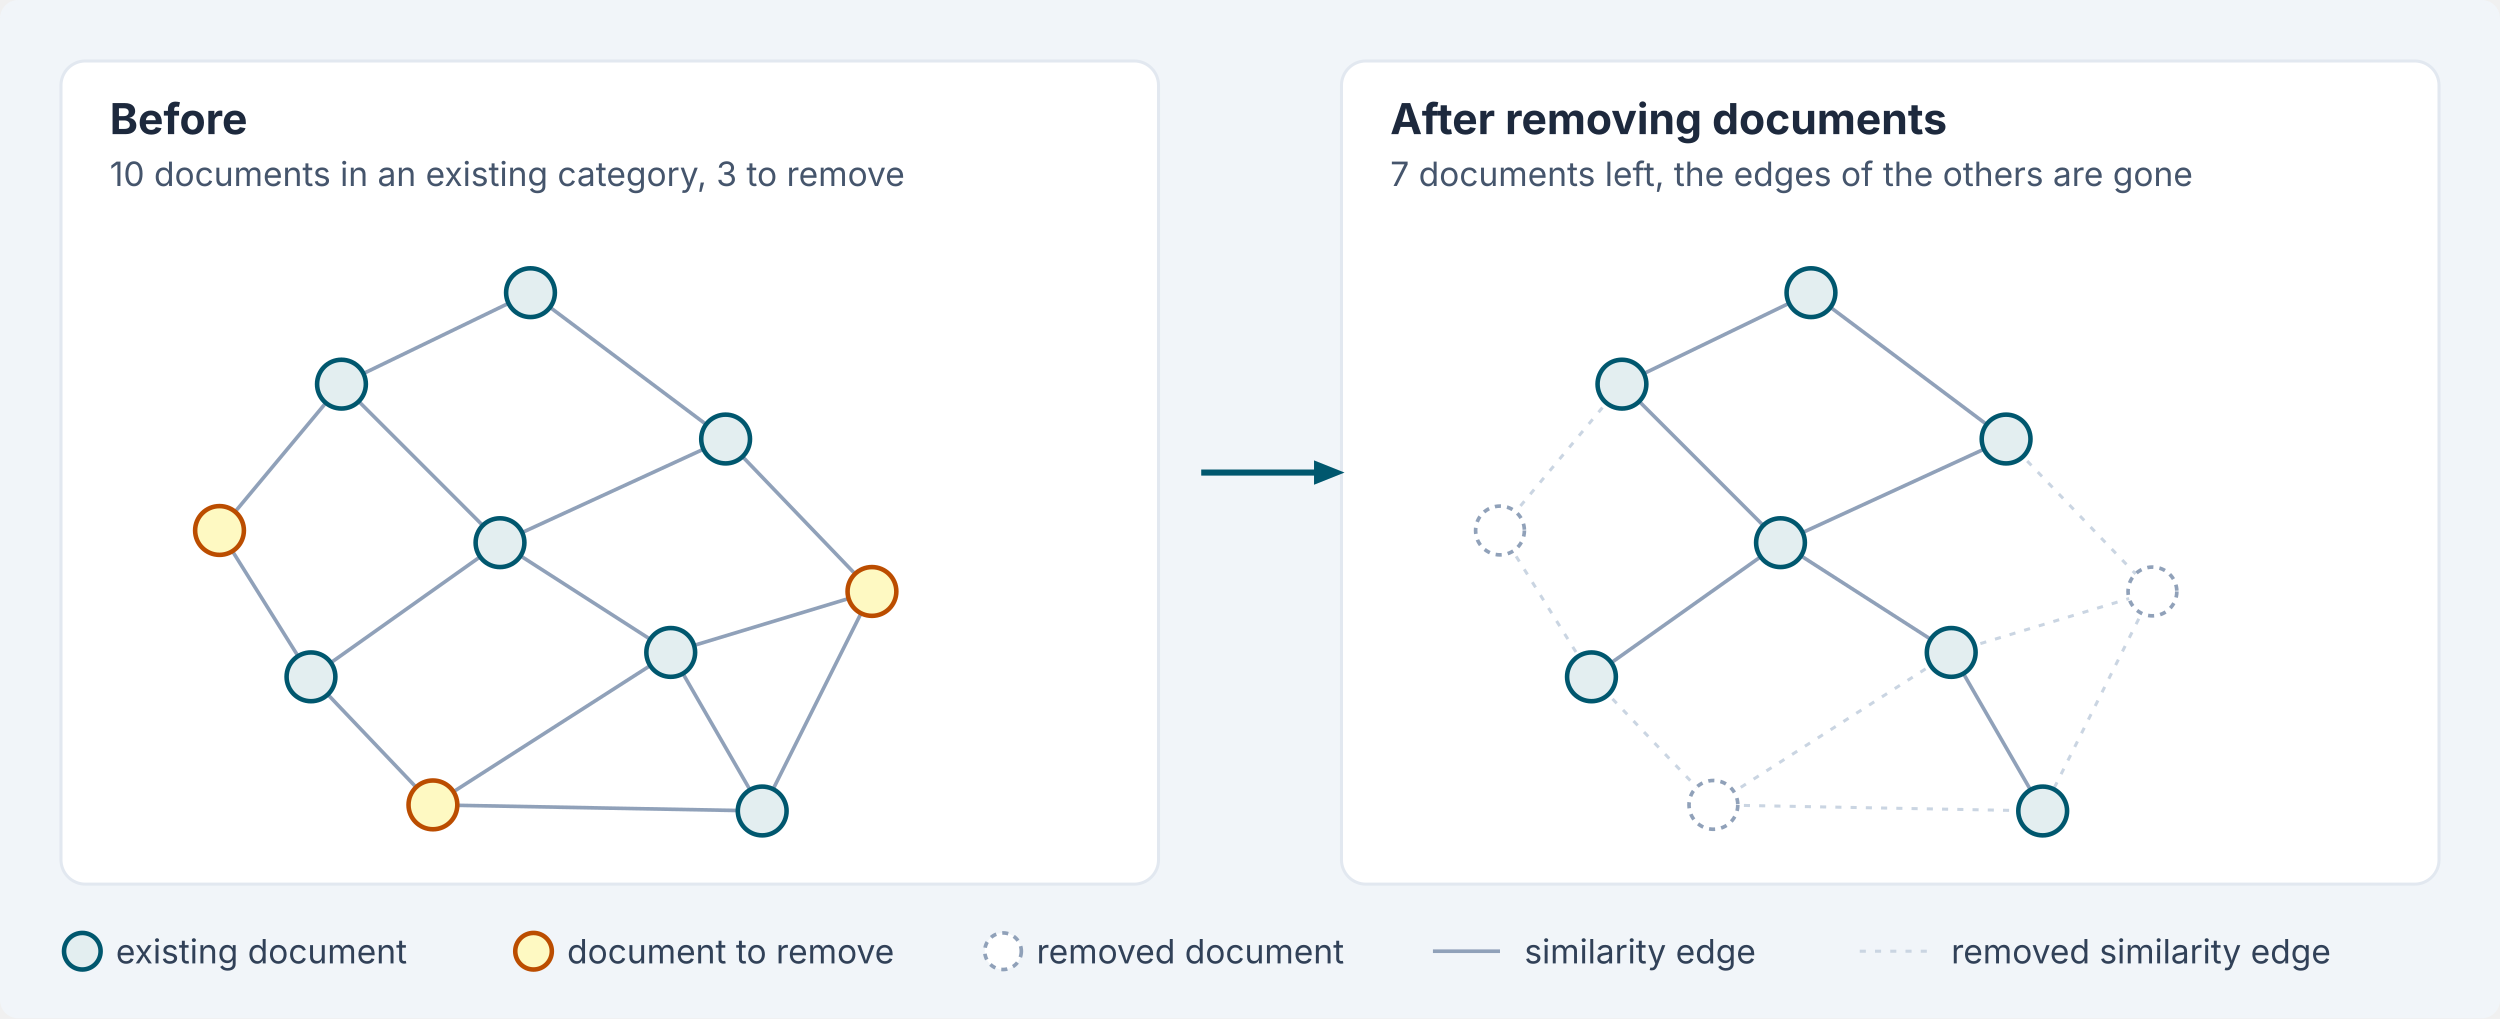
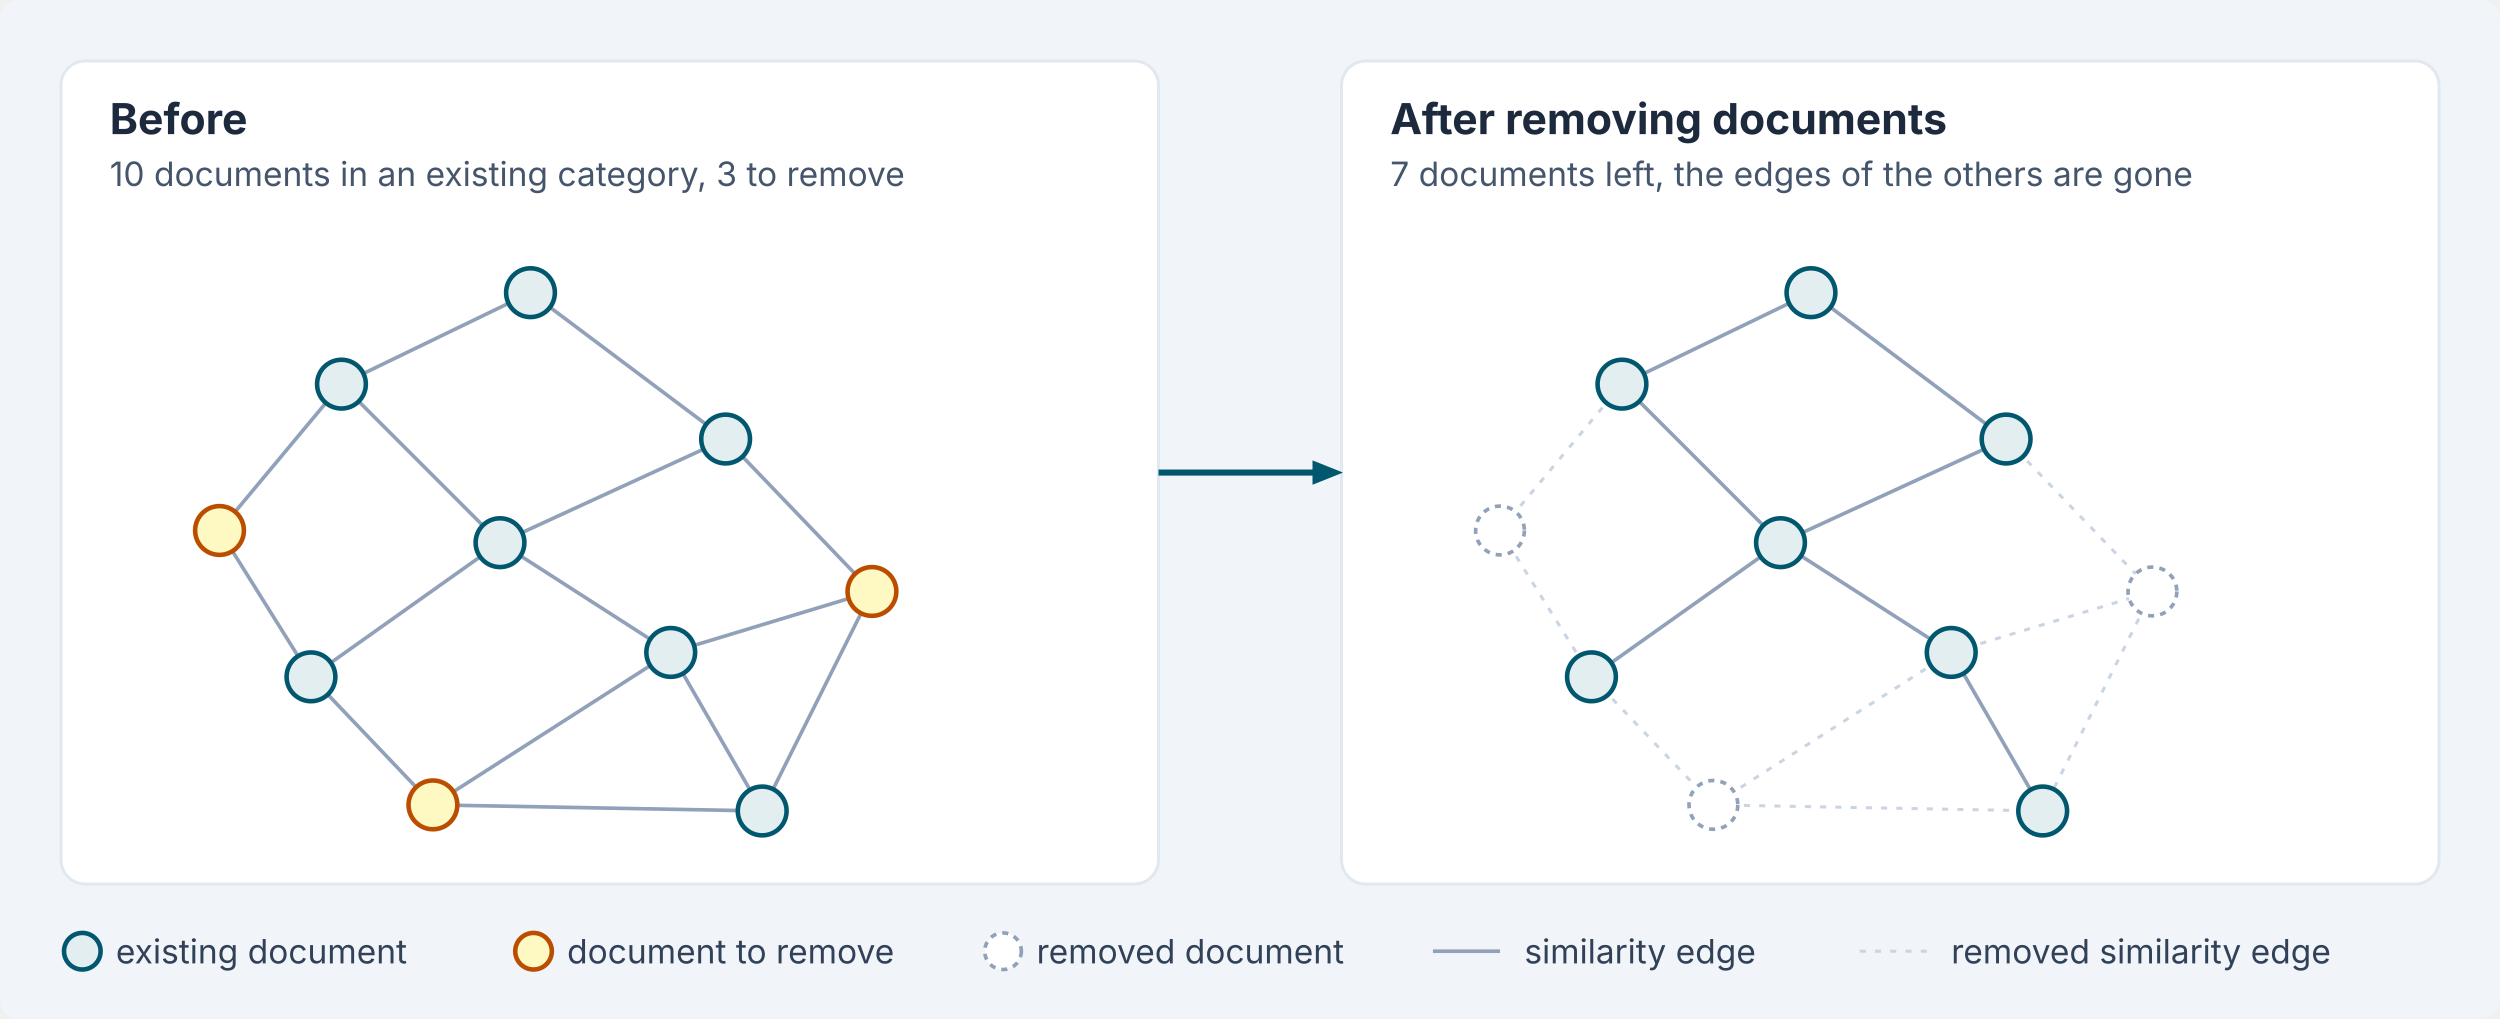
<svg xmlns="http://www.w3.org/2000/svg" viewBox="0 0 820 334" width="820" height="334">
  <style>
    .igud text { font-family: Inter, -apple-system, BlinkMacSystemFont, 'Segoe UI', Helvetica, Arial, sans-serif; }
    .igud .panel { fill: #ffffff; stroke: #e2e8f0; stroke-width: 1; }
    .igud .ptitle { font-size: 14px; font-weight: bold; fill: #1d293d; }
    .igud .psub { font-size: 11px; fill: #45556c; }
    .igud .edge { stroke: #90a1b9; stroke-width: 1.2; }
    .igud .edge-new { stroke: #008236; stroke-width: 1.4; stroke-dasharray: 4 3; }
    .igud .edge-gone { stroke: #cad5e2; stroke-width: 1; stroke-dasharray: 2 3; }
    .igud .node { fill: #e3eef0; stroke: #00576e; stroke-width: 1.5; }
    .igud .node-new { fill: #befe99; stroke: #008236; stroke-width: 1.5; }
    .igud .node-del { fill: #fef9c2; stroke: #bb4d00; stroke-width: 1.5; }
    .igud .node-gone { fill: #ffffff; stroke: #90a1b9; stroke-width: 1.2; stroke-dasharray: 2 2; }
    .igud .ring { fill: none; stroke: #008236; stroke-width: 1.5; stroke-dasharray: 3 2; }
    .igud .legend { font-size: 11px; fill: #314158; }
    .igud .note { font-size: 11px; fill: #45556c; }
  </style>
  <defs>
    <marker id="igud-arrow" markerWidth="10" markerHeight="8" refX="2" refY="4" orient="auto" markerUnits="userSpaceOnUse">
      <polygon points="0 0,10 4,0 8" fill="#00576e" />
    </marker>
  </defs>
  <g class="igud">
    <rect width="820" height="334" fill="#f1f5f9" rx="6" />
    <rect class="panel" x="20" y="20" width="360" height="270" rx="8" />
    <text class="ptitle" x="36" y="44" text-anchor="start">Before</text>
    <text class="psub" x="36" y="61" text-anchor="start">10 documents in an existing category, 3 to remove</text>
    <line class="edge" x1="174.0" y1="96.0" x2="112.0" y2="126.0" />
    <line class="edge" x1="174.0" y1="96.0" x2="238.0" y2="144.0" />
    <line class="edge" x1="112.0" y1="126.0" x2="72.0" y2="174.0" />
    <line class="edge" x1="112.0" y1="126.0" x2="164.0" y2="178.0" />
    <line class="edge" x1="238.0" y1="144.0" x2="164.0" y2="178.0" />
    <line class="edge" x1="238.0" y1="144.0" x2="286.0" y2="194.0" />
    <line class="edge" x1="72.0" y1="174.0" x2="102.0" y2="222.0" />
    <line class="edge" x1="164.0" y1="178.0" x2="102.0" y2="222.0" />
    <line class="edge" x1="164.0" y1="178.0" x2="220.0" y2="214.0" />
    <line class="edge" x1="220.0" y1="214.0" x2="286.0" y2="194.0" />
    <line class="edge" x1="102.0" y1="222.0" x2="142.0" y2="264.0" />
    <line class="edge" x1="220.0" y1="214.0" x2="142.0" y2="264.0" />
    <line class="edge" x1="220.0" y1="214.0" x2="250.0" y2="266.0" />
    <line class="edge" x1="142.0" y1="264.0" x2="250.0" y2="266.0" />
    <line class="edge" x1="286.0" y1="194.0" x2="250.0" y2="266.0" />
    <circle class="node" cx="174.0" cy="96.0" r="8" />
    <circle class="node" cx="112.0" cy="126.0" r="8" />
    <circle class="node" cx="238.0" cy="144.0" r="8" />
    <circle class="node-del" cx="72.0" cy="174.0" r="8" />
    <circle class="node" cx="164.0" cy="178.0" r="8" />
    <circle class="node" cx="102.0" cy="222.0" r="8" />
    <circle class="node" cx="220.0" cy="214.0" r="8" />
    <circle class="node-del" cx="286.0" cy="194.0" r="8" />
    <circle class="node-del" cx="142.0" cy="264.0" r="8" />
    <circle class="node" cx="250.0" cy="266.0" r="8" />
    <rect class="panel" x="440" y="20" width="360" height="270" rx="8" />
    <text class="ptitle" x="456" y="44" text-anchor="start">After removing documents</text>
    <text class="psub" x="456" y="61" text-anchor="start">7 documents left, the edges of the others are gone</text>
    <line class="edge-gone" x1="532.0" y1="126.0" x2="492.0" y2="174.0" />
    <line class="edge-gone" x1="658.0" y1="144.0" x2="706.0" y2="194.0" />
    <line class="edge-gone" x1="492.0" y1="174.0" x2="522.0" y2="222.0" />
    <line class="edge-gone" x1="640.0" y1="214.0" x2="706.0" y2="194.0" />
    <line class="edge-gone" x1="522.0" y1="222.0" x2="562.0" y2="264.0" />
    <line class="edge-gone" x1="640.0" y1="214.0" x2="562.0" y2="264.0" />
    <line class="edge-gone" x1="562.0" y1="264.0" x2="670.0" y2="266.0" />
    <line class="edge-gone" x1="706.0" y1="194.0" x2="670.0" y2="266.0" />
    <line class="edge" x1="594.0" y1="96.0" x2="532.0" y2="126.0" />
    <line class="edge" x1="594.0" y1="96.0" x2="658.0" y2="144.0" />
    <line class="edge" x1="532.0" y1="126.0" x2="584.0" y2="178.0" />
    <line class="edge" x1="658.0" y1="144.0" x2="584.0" y2="178.0" />
    <line class="edge" x1="584.0" y1="178.0" x2="522.0" y2="222.0" />
    <line class="edge" x1="584.0" y1="178.0" x2="640.0" y2="214.0" />
    <line class="edge" x1="640.0" y1="214.0" x2="670.0" y2="266.0" />
    <circle class="node" cx="594.0" cy="96.0" r="8" />
    <circle class="node" cx="532.0" cy="126.0" r="8" />
    <circle class="node" cx="658.0" cy="144.0" r="8" />
    <circle class="node-gone" cx="492.0" cy="174.0" r="8" />
    <circle class="node" cx="584.0" cy="178.0" r="8" />
    <circle class="node" cx="522.0" cy="222.0" r="8" />
    <circle class="node" cx="640.0" cy="214.0" r="8" />
    <circle class="node-gone" cx="706.0" cy="194.0" r="8" />
    <circle class="node-gone" cx="562.0" cy="264.0" r="8" />
    <circle class="node" cx="670.0" cy="266.0" r="8" />
-     <path d="M 394 155 L 433 155" stroke="#00576e" stroke-width="2" fill="none" marker-end="url(#igud-arrow)" />
+     <path d="M 380 155 L 432.5 155" stroke="#00576e" stroke-width="2" fill="none" marker-end="url(#igud-arrow)" />
    <circle class="node" cx="27" cy="312" r="6" />
    <text class="legend" x="38" y="316" text-anchor="start">existing document</text>
    <circle class="node-del" cx="175" cy="312" r="6" />
    <text class="legend" x="186" y="316" text-anchor="start">document to remove</text>
    <circle class="node-gone" cx="329" cy="312" r="6" />
    <text class="legend" x="340" y="316" text-anchor="start">removed document</text>
    <line class="edge" x1="470" y1="312" x2="492" y2="312" />
    <text class="legend" x="500" y="316" text-anchor="start">similarity edge</text>
    <line class="edge-gone" x1="610" y1="312" x2="632" y2="312" />
    <text class="legend" x="640" y="316" text-anchor="start">removed similarity edge</text>
  </g>
</svg>
